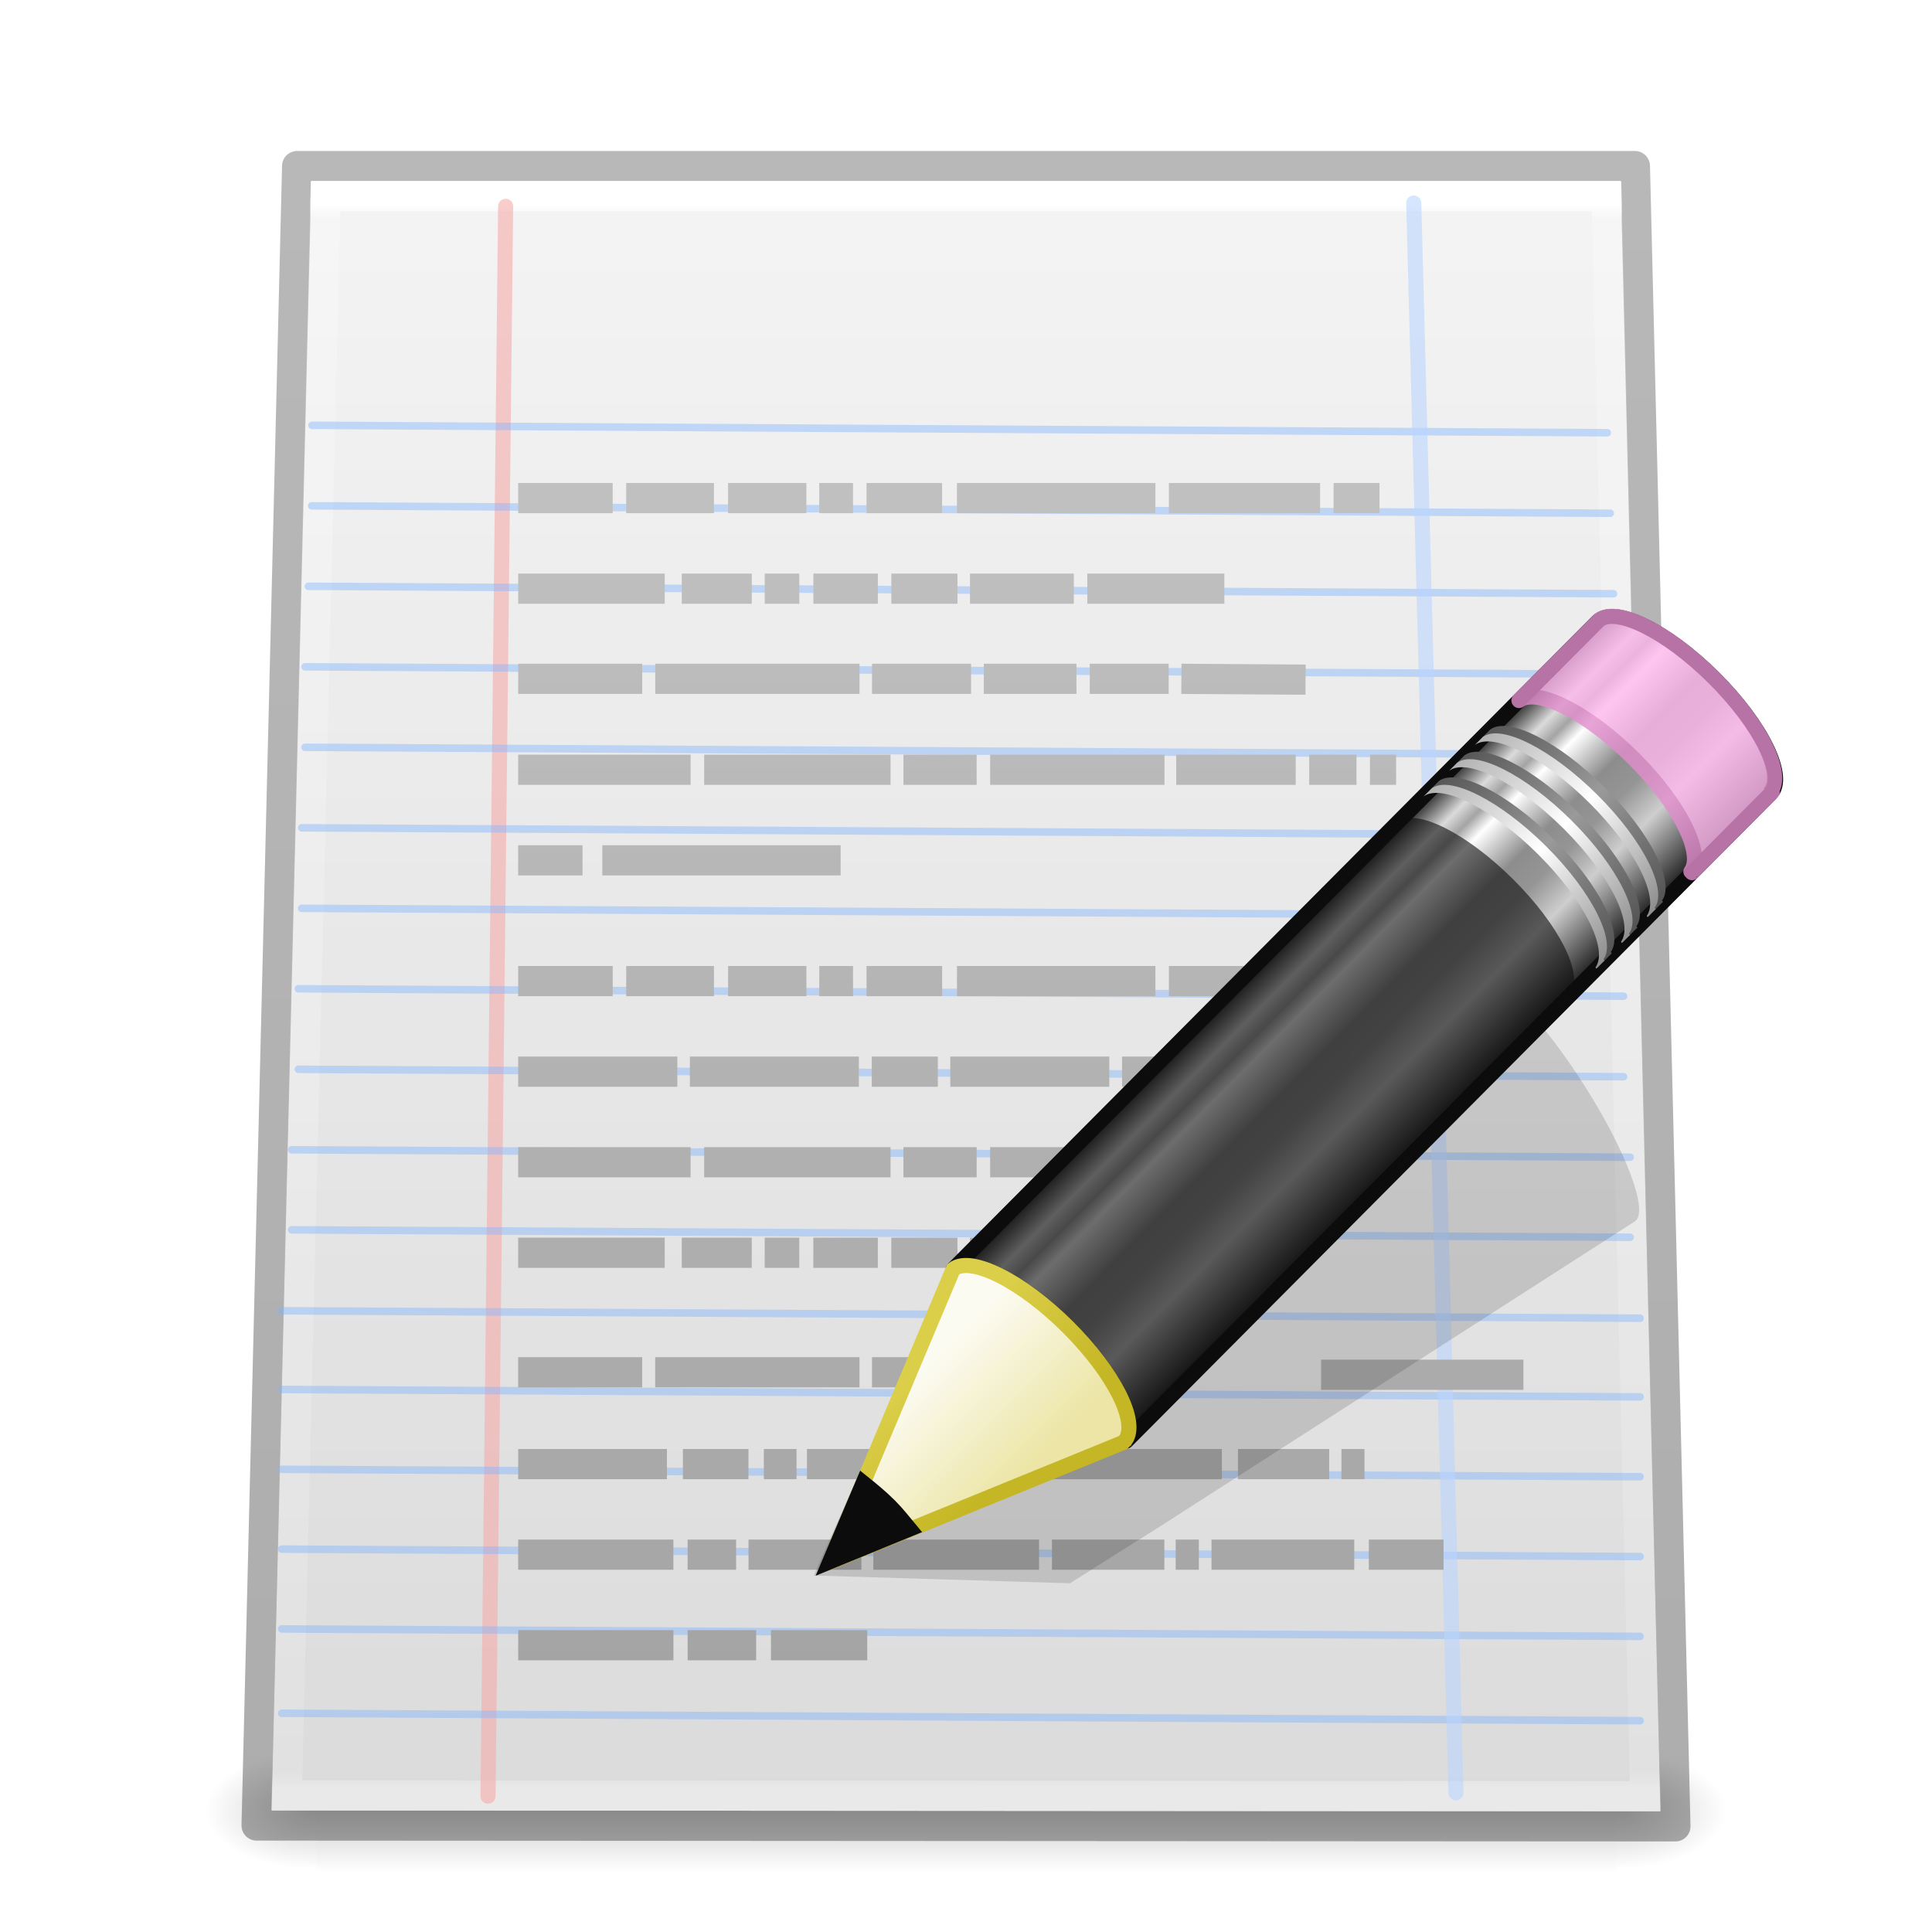
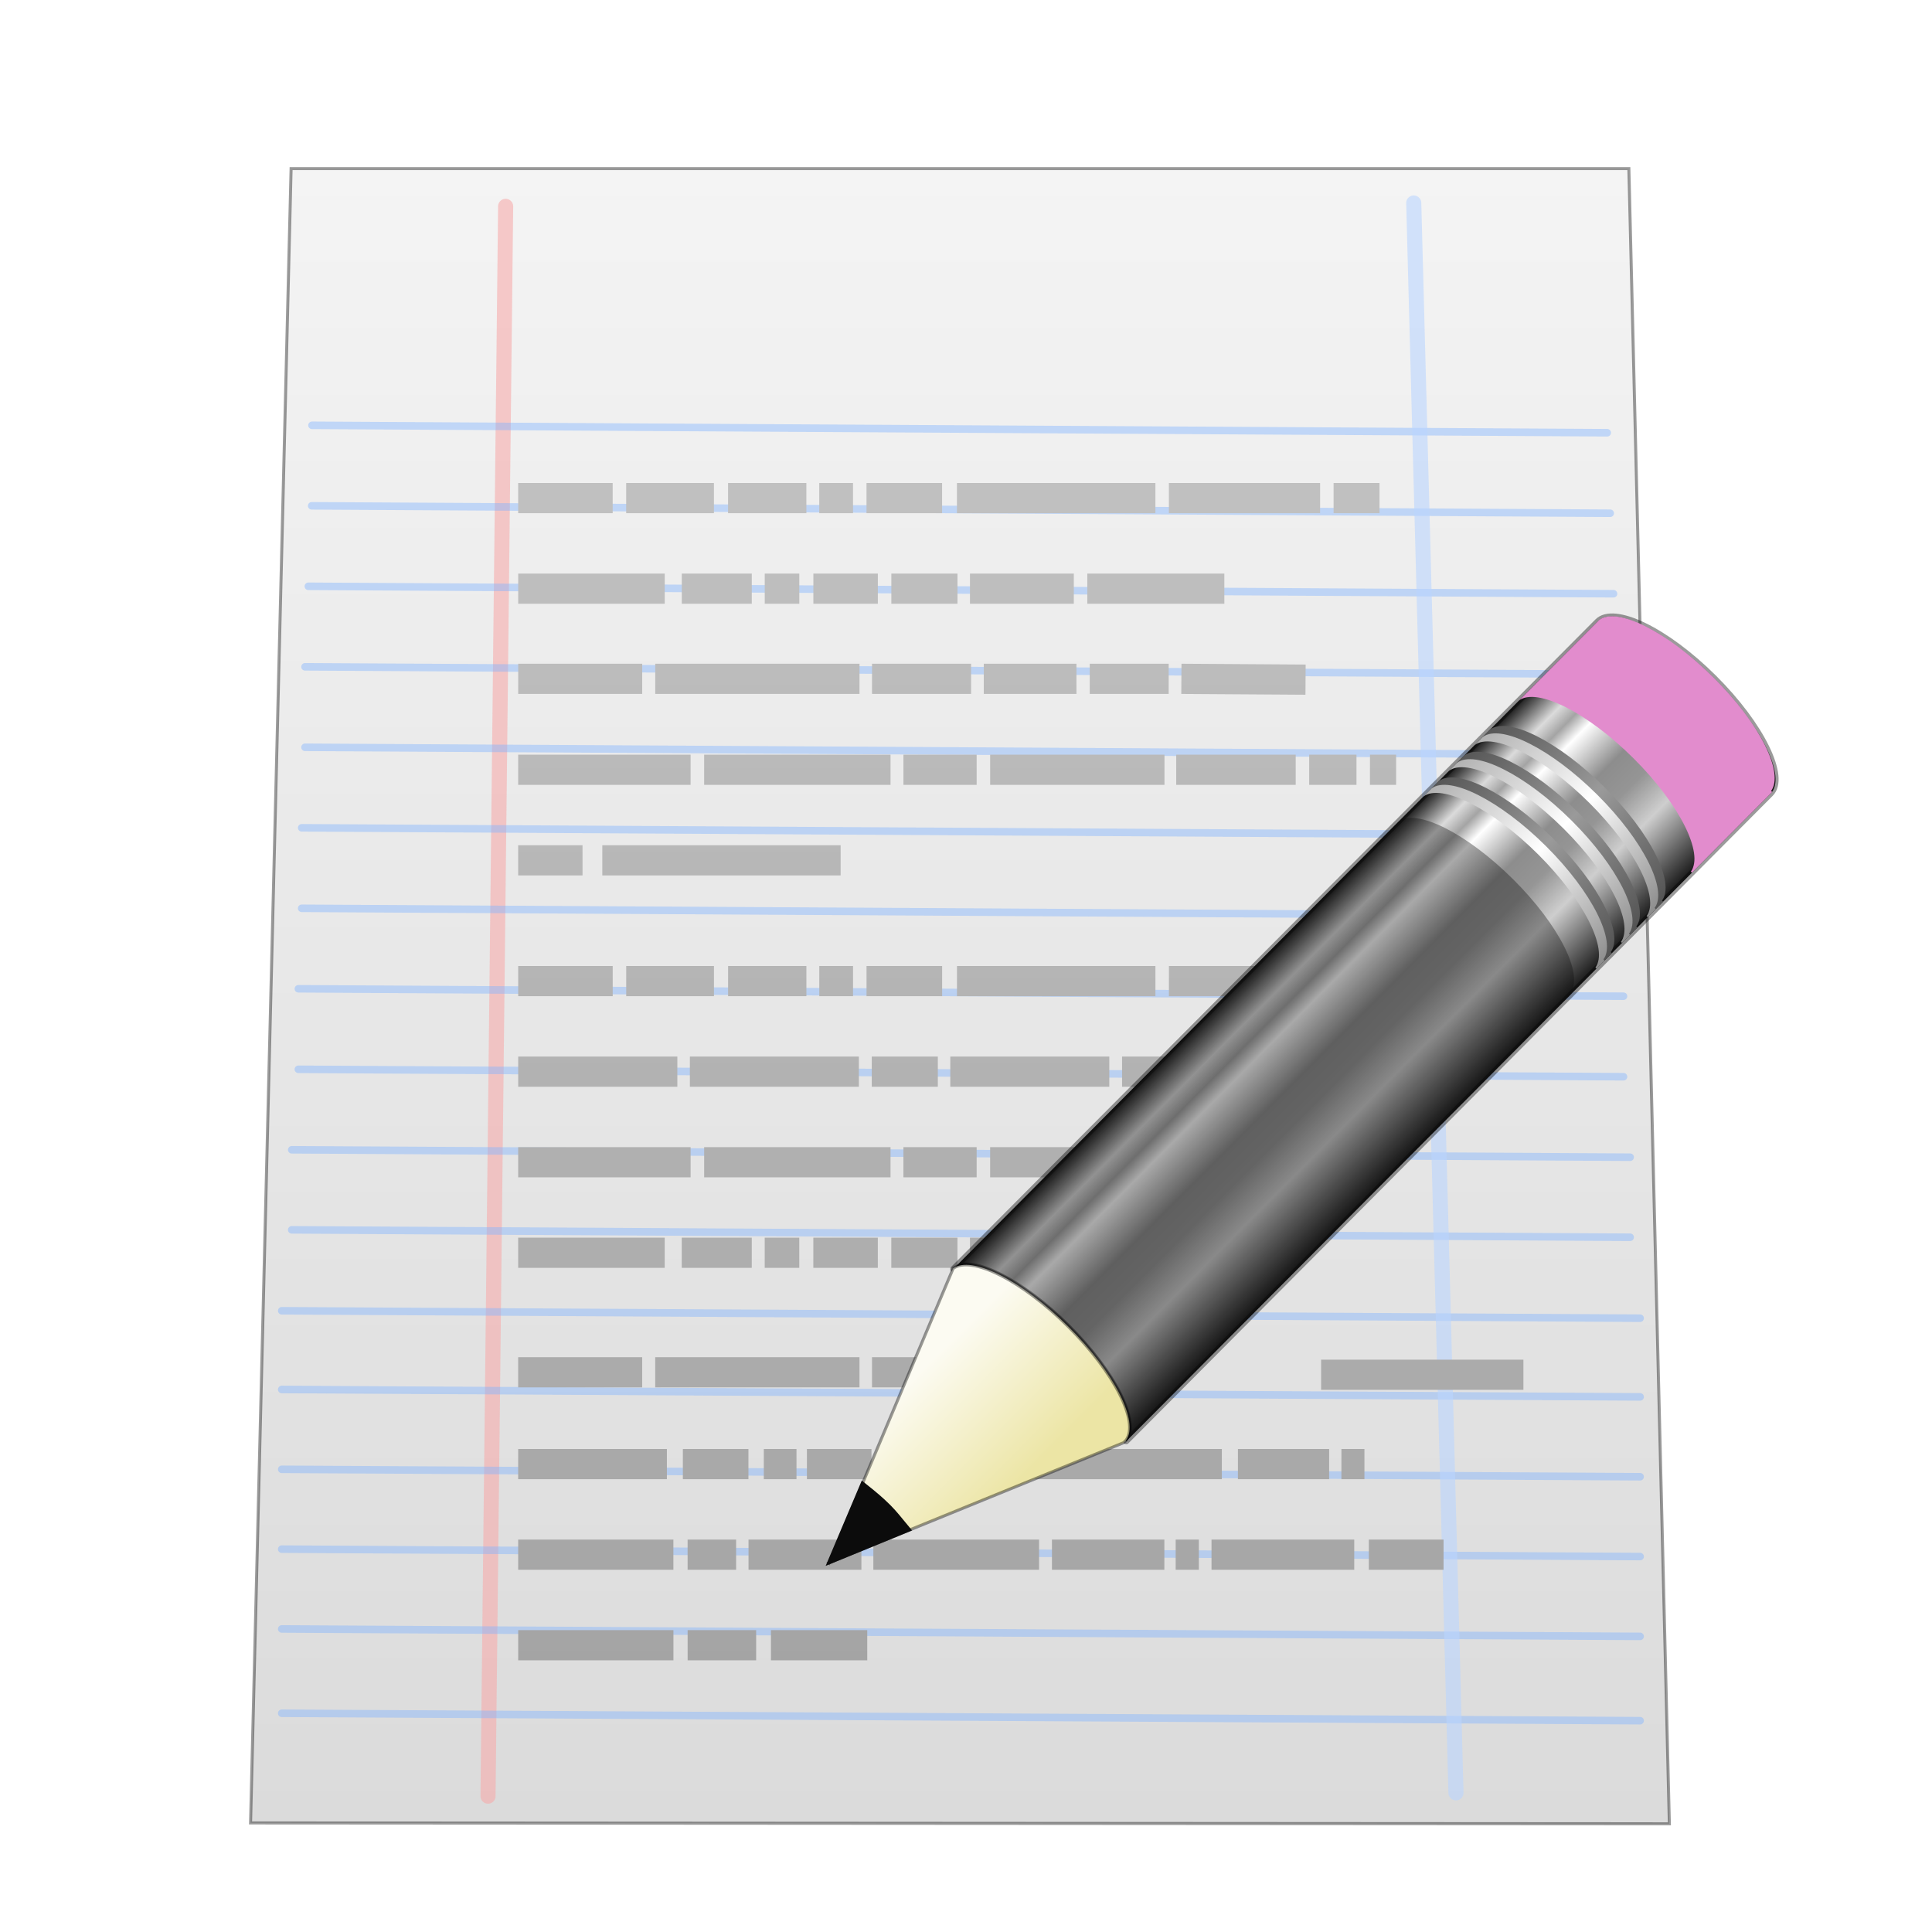
<svg xmlns="http://www.w3.org/2000/svg" xmlns:xlink="http://www.w3.org/1999/xlink" version="1.1" width="64" height="64" id="svg3598">
  <defs id="defs3600">
-     <linearGradient x1="9" y1="29.057" x2="9" y2="26.03" id="linearGradient3151" xlink:href="#linearGradient3290-678" gradientUnits="userSpaceOnUse" gradientTransform="matrix(0.8506444,-0.8548144,1.146122,1.14042,-6.54799,22.97572)" />
+     <linearGradient x1="9" y1="29.057" x2="9" y2="26.03" id="linearGradient3151" xlink:href="#linearGradient3290-678" gradientUnits="userSpaceOnUse" gradientTransform="matrix(0.8545426,-0.8587839,1.151374,1.145715,-6.726569,22.86483)" />
    <linearGradient id="linearGradient3290-678">
      <stop id="stop2607" style="stop-color:#ece5a5;stop-opacity:1" offset="0" />
      <stop id="stop2609" style="stop-color:#fcfbf2;stop-opacity:1" offset="1" />
    </linearGradient>
    <linearGradient x1="5.518" y1="37.372" x2="9.522" y2="41.392" id="linearGradient3153" xlink:href="#linearGradient3191-577" gradientUnits="userSpaceOnUse" gradientTransform="matrix(0.7471228,0.03224699,0.03220731,0.7462013,24.39462,18.14057)" />
    <linearGradient id="linearGradient3191-577">
      <stop id="stop2613" style="stop-color:#dbce48;stop-opacity:1" offset="0" />
      <stop id="stop2615" style="stop-color:#c5b625;stop-opacity:1" offset="1" />
    </linearGradient>
    <linearGradient x1="30.038" y1="24.99" x2="30.038" y2="30" id="linearGradient3156" xlink:href="#linearGradient3223-699" gradientUnits="userSpaceOnUse" gradientTransform="matrix(0.8506444,-0.8548144,1.146122,1.14042,-4.771318,21.19034)" />
    <linearGradient id="linearGradient3223-699">
      <stop id="stop2599" style="stop-color:#b1b1b1;stop-opacity:1" offset="0" />
      <stop id="stop2601" style="stop-color:#ffffff;stop-opacity:1" offset="0.5" />
      <stop id="stop2603" style="stop-color:#8f8f8f;stop-opacity:1" offset="1" />
    </linearGradient>
    <linearGradient x1="30.038" y1="24.99" x2="30.038" y2="30" id="linearGradient3159" xlink:href="#linearGradient3240-907" gradientUnits="userSpaceOnUse" gradientTransform="matrix(0.8506444,-0.8548144,1.146122,1.14042,-4.527705,20.94553)" />
    <linearGradient id="linearGradient3240-907">
      <stop id="stop2591" style="stop-color:#565656;stop-opacity:1" offset="0" />
      <stop id="stop2593" style="stop-color:#9a9a9a;stop-opacity:1" offset="0.5" />
      <stop id="stop2595" style="stop-color:#545454;stop-opacity:1" offset="1" />
    </linearGradient>
    <linearGradient x1="30.038" y1="24.99" x2="30.038" y2="30" id="linearGradient3162" xlink:href="#linearGradient3223-768" gradientUnits="userSpaceOnUse" gradientTransform="matrix(0.8506444,-0.8548144,1.146122,1.14042,-5.621964,22.04516)" />
    <linearGradient id="linearGradient3223-768">
      <stop id="stop2583" style="stop-color:#b1b1b1;stop-opacity:1" offset="0" />
      <stop id="stop2585" style="stop-color:#ffffff;stop-opacity:1" offset="0.5" />
      <stop id="stop2587" style="stop-color:#8f8f8f;stop-opacity:1" offset="1" />
    </linearGradient>
    <linearGradient x1="30.038" y1="24.99" x2="30.038" y2="30" id="linearGradient3165" xlink:href="#linearGradient3240-686" gradientUnits="userSpaceOnUse" gradientTransform="matrix(0.8506444,-0.8548144,1.146122,1.14042,-5.37835,21.80035)" />
    <linearGradient id="linearGradient3240-686">
      <stop id="stop2575" style="stop-color:#565656;stop-opacity:1" offset="0" />
      <stop id="stop2577" style="stop-color:#9a9a9a;stop-opacity:1" offset="0.5" />
      <stop id="stop2579" style="stop-color:#545454;stop-opacity:1" offset="1" />
    </linearGradient>
    <linearGradient x1="30.038" y1="24.99" x2="30.038" y2="30" id="linearGradient3168" xlink:href="#linearGradient3223-789" gradientUnits="userSpaceOnUse" gradientTransform="matrix(0.8506444,-0.8548144,1.146122,1.14042,-6.468515,22.89586)" />
    <linearGradient id="linearGradient3223-789">
      <stop id="stop2567" style="stop-color:#b1b1b1;stop-opacity:1" offset="0" />
      <stop id="stop2569" style="stop-color:#ffffff;stop-opacity:1" offset="0.5" />
      <stop id="stop2571" style="stop-color:#8f8f8f;stop-opacity:1" offset="1" />
    </linearGradient>
    <linearGradient x1="30.038" y1="24.99" x2="30.038" y2="30" id="linearGradient3171" xlink:href="#linearGradient3240-279" gradientUnits="userSpaceOnUse" gradientTransform="matrix(0.8506444,-0.8548144,1.146122,1.14042,-6.224902,22.65105)" />
    <linearGradient id="linearGradient3240-279">
      <stop id="stop2559" style="stop-color:#565656;stop-opacity:1" offset="0" />
      <stop id="stop2561" style="stop-color:#9a9a9a;stop-opacity:1" offset="0.5" />
      <stop id="stop2563" style="stop-color:#545454;stop-opacity:1" offset="1" />
    </linearGradient>
    <linearGradient x1="23.576" y1="25.357" x2="23.576" y2="31.211" id="linearGradient3176" xlink:href="#linearGradient3155-40" gradientUnits="userSpaceOnUse" gradientTransform="matrix(0.8753907,-0.8796818,0.9793254,0.9744528,-3.016955,27.15232)" spreadMethod="pad" />
    <linearGradient id="linearGradient3155-40">
      <stop id="stop2541" style="stop-color:#181818;stop-opacity:1" offset="0" />
      <stop id="stop2543" style="stop-color:#dbdbdb;stop-opacity:1" offset="0.135" />
      <stop id="stop2545" style="stop-color:#a4a4a4;stop-opacity:1" offset="0.202" />
      <stop id="stop2547" style="stop-color:#ffffff;stop-opacity:1" offset="0.27" />
      <stop id="stop2549" style="stop-color:#8d8d8d;stop-opacity:1" offset="0.447" />
      <stop id="stop2551" style="stop-color:#959595;stop-opacity:1" offset="0.571" />
      <stop id="stop2553" style="stop-color:#cecece;stop-opacity:1" offset="0.72" />
      <stop id="stop2555" style="stop-color:#181818;stop-opacity:1" offset="1" />
    </linearGradient>
    <linearGradient x1="22.004" y1="44.854" x2="22.004" y2="3.072" id="linearGradient3302" xlink:href="#linearGradient3104" gradientUnits="userSpaceOnUse" gradientTransform="matrix(1.333279,0,0,1.333279,-0.1663167,1.169064)" />
    <linearGradient id="linearGradient3104">
      <stop id="stop3106" style="stop-color:#a0a0a0;stop-opacity:1" offset="0" />
      <stop id="stop3108" style="stop-color:#c8c8c8;stop-opacity:1" offset="1" />
    </linearGradient>
    <linearGradient x1="68.437" y1="4.411" x2="68.437" y2="40.928" id="linearGradient3245-0" xlink:href="#linearGradient3454" gradientUnits="userSpaceOnUse" gradientTransform="matrix(1.216216,0,0,1.437836,-59.08749,0.390193)" />
    <linearGradient id="linearGradient3454">
      <stop id="stop3456" style="stop-color:#ffffff;stop-opacity:1" offset="0" />
      <stop id="stop3458" style="stop-color:#ffffff;stop-opacity:0.235" offset="0.01" />
      <stop id="stop3460" style="stop-color:#ffffff;stop-opacity:0.157" offset="0.99" />
      <stop id="stop3462" style="stop-color:#ffffff;stop-opacity:0.392" offset="1" />
    </linearGradient>
    <linearGradient x1="-51.786" y1="53.514" x2="-51.786" y2="3.634" id="linearGradient3250-3" xlink:href="#linearGradient3104-8-8" gradientUnits="userSpaceOnUse" gradientTransform="matrix(1.084353,0,0,1.118394,79.55087,1.153336)" />
    <linearGradient id="linearGradient3104-8-8">
      <stop id="stop3106-5-4" style="stop-color:#a0a0a0;stop-opacity:1" offset="0" />
      <stop id="stop3108-4-3" style="stop-color:#bebebe;stop-opacity:1" offset="1" />
    </linearGradient>
    <linearGradient x1="302.857" y1="366.648" x2="302.857" y2="609.505" id="linearGradient3359" xlink:href="#linearGradient5048" gradientUnits="userSpaceOnUse" gradientTransform="matrix(0.08918772,0,0,0.01646992,-1.902681,51.9615)" />
    <linearGradient id="linearGradient5048">
      <stop id="stop5050" style="stop-color:#000000;stop-opacity:0" offset="0" />
      <stop id="stop5056" style="stop-color:#000000;stop-opacity:1" offset="0.5" />
      <stop id="stop5052" style="stop-color:#000000;stop-opacity:0" offset="1" />
    </linearGradient>
    <radialGradient cx="605.714" cy="486.648" r="117.143" fx="605.714" fy="486.648" id="radialGradient3361" xlink:href="#linearGradient5060" gradientUnits="userSpaceOnUse" gradientTransform="matrix(-0.03052185,0,0,0.01646992,27.19416,51.96153)" />
    <linearGradient id="linearGradient5060">
      <stop id="stop5062" style="stop-color:#000000;stop-opacity:1" offset="0" />
      <stop id="stop5064" style="stop-color:#000000;stop-opacity:0" offset="1" />
    </linearGradient>
    <radialGradient cx="605.714" cy="486.648" r="117.143" fx="605.714" fy="486.648" id="radialGradient3596" xlink:href="#linearGradient5060" gradientUnits="userSpaceOnUse" gradientTransform="matrix(0.03052185,0,0,0.01646992,33.47046,51.96153)" />
    <linearGradient id="linearGradient3600-9-2-6">
      <stop id="stop3602-3-2-9" style="stop-color:#f4f4f4;stop-opacity:1" offset="0" />
      <stop id="stop3604-7-9-5" style="stop-color:#dbdbdb;stop-opacity:1" offset="1" />
    </linearGradient>
-     <linearGradient x1="25.132" y1="2.346" x2="25.132" y2="48.545" id="linearGradient3115" xlink:href="#linearGradient3600-9-2-6" gradientUnits="userSpaceOnUse" gradientTransform="matrix(1.314285,0,0,1.17337,0.4571516,3.037957)" />
+     <linearGradient x1="25.132" y1="2.346" x2="25.132" y2="48.545" id="linearGradient3115" xlink:href="#linearGradient3600-9-2-6" gradientUnits="userSpaceOnUse" gradientTransform="matrix(1.342857,0,0,1.191436,-0.4285625,2.576652)" />
    <linearGradient id="linearGradient3104-8-8-97">
      <stop id="stop3106-5-4-3" style="stop-color:#000000;stop-opacity:0.322" offset="0" />
      <stop id="stop3108-4-3-7" style="stop-color:#000000;stop-opacity:0.278" offset="1" />
    </linearGradient>
-     <linearGradient x1="-51.786" y1="53.514" x2="-51.786" y2="3.634" id="linearGradient3929" xlink:href="#linearGradient3104-8-8-97" gradientUnits="userSpaceOnUse" gradientTransform="matrix(1.084353,0,0,1.118394,79.55083,1.153336)" />
+     <linearGradient x1="-51.786" y1="53.514" x2="-51.786" y2="3.634" id="linearGradient3929" xlink:href="#linearGradient3104-8-8-97" gradientUnits="userSpaceOnUse" gradientTransform="matrix(1.107422,0,0,1.138728,80.56247,0.5743122)" />
    <radialGradient cx="605.714" cy="486.648" r="117.143" fx="605.714" fy="486.648" id="radialGradient3949" xlink:href="#linearGradient5060" gradientUnits="userSpaceOnUse" gradientTransform="matrix(0.03052185,0,0,0.01646992,35.13815,51.96153)" />
    <radialGradient cx="605.714" cy="486.648" r="117.143" fx="605.714" fy="486.648" id="radialGradient3952" xlink:href="#linearGradient5060" gradientUnits="userSpaceOnUse" gradientTransform="matrix(-0.03052185,0,0,0.01646992,28.86185,51.96153)" />
    <linearGradient x1="302.857" y1="366.648" x2="302.857" y2="609.505" id="linearGradient3955" xlink:href="#linearGradient5048" gradientUnits="userSpaceOnUse" gradientTransform="matrix(0.08918772,0,0,0.01646992,-0.2349912,51.9615)" />
  </defs>
-   <g id="layer1">
-     <rect width="43.065" height="4" x="10.468" y="58" id="rect3706" style="opacity:0.2;fill:url(#linearGradient3955);fill-opacity:1;fill-rule:nonzero;stroke:none;stroke-width:1.046;marker:none;visibility:visible;display:inline;overflow:visible" />
-     <path d="m 10.468,58 c 0,0 0,4 0,4 -1.572,0.007 -3.8,-0.896 -3.8,-2 0,-1.104 1.754,-2 3.8,-2 z" id="path3708" style="opacity:0.2;fill:url(#radialGradient3952);fill-opacity:1;fill-rule:nonzero;stroke:none;stroke-width:1.046;marker:none;visibility:visible;display:inline;overflow:visible" />
-     <path d="m 53.532,58 c 0,0 0,4 0,4 1.572,0.007 3.8,-0.896 3.8,-2 0,-1.104 -1.754,-2 -3.8,-2 z" id="path3710" style="opacity:0.2;fill:url(#radialGradient3949);fill-opacity:1;fill-rule:nonzero;stroke:none;stroke-width:1.046;marker:none;visibility:visible;display:inline;overflow:visible" />
-     <path d="m 9.843,5.502 44.315,0 L 55.5,60.5 8.5,60.472 z" id="path2855-8" style="color:#000000;fill:none;stroke:url(#linearGradient3929);stroke-width:1;stroke-linecap:butt;stroke-linejoin:round;stroke-miterlimit:4;stroke-opacity:1;stroke-dasharray:none;stroke-dashoffset:0;marker:none;visibility:visible;display:inline;overflow:visible;enable-background:accumulate" />
-     <path d="M 10.314,6 53.687,6 55,60 9,59.972 z" id="path2855-7" style="color:#000000;fill:url(#linearGradient3115);fill-opacity:1;fill-rule:nonzero;stroke:none;stroke-width:1;marker:none;visibility:visible;display:inline;overflow:visible;enable-background:accumulate" />
-     <path d="m 10.786,6.5 42.43,0 1.285,53 -45,-0.027 z" id="path2855-3" style="color:#000000;fill:none;stroke:url(#linearGradient3245-0);stroke-width:1;stroke-linecap:round;stroke-linejoin:miter;stroke-miterlimit:4;stroke-opacity:1;stroke-dasharray:none;stroke-dashoffset:0;marker:none;visibility:visible;display:inline;overflow:visible;enable-background:accumulate" />
-     <path d="M 16.75,6.835 16.166,59.5" id="path5685" style="opacity:0.591;fill:#80b3ff;fill-rule:evenodd;stroke:#f6abab;stroke-width:0.5;stroke-linecap:round;stroke-linejoin:round;stroke-miterlimit:4;stroke-opacity:1;stroke-dasharray:none;display:inline" />
-     <path d="M 53.241,14.335 10.336,14.089" id="path6656" style="opacity:0.437;fill:#80b3ff;fill-rule:evenodd;stroke:#80b3ff;stroke-width:0.25;stroke-linecap:round;stroke-linejoin:round;stroke-miterlimit:4;stroke-opacity:1;stroke-dasharray:none;display:inline" />
-     <path d="M 53.34,17.002 10.325,16.756" id="path6658" style="opacity:0.437;fill:#80b3ff;fill-rule:evenodd;stroke:#80b3ff;stroke-width:0.25;stroke-linecap:round;stroke-linejoin:round;stroke-miterlimit:4;stroke-opacity:1;stroke-dasharray:none;display:inline" />
-     <path d="M 53.45,19.668 10.215,19.422" id="path6660" style="opacity:0.437;fill:#80b3ff;fill-rule:evenodd;stroke:#80b3ff;stroke-width:0.25;stroke-linecap:round;stroke-linejoin:round;stroke-miterlimit:4;stroke-opacity:1;stroke-dasharray:none;display:inline" />
-     <path d="M 53.56,22.335 10.104,22.089" id="path6662" style="opacity:0.437;fill:#80b3ff;fill-rule:evenodd;stroke:#80b3ff;stroke-width:0.25;stroke-linecap:round;stroke-linejoin:round;stroke-miterlimit:4;stroke-opacity:1;stroke-dasharray:none;display:inline" />
-     <path d="M 53.56,25.001 10.104,24.755" id="path6664" style="opacity:0.437;fill:#80b3ff;fill-rule:evenodd;stroke:#80b3ff;stroke-width:0.25;stroke-linecap:round;stroke-linejoin:round;stroke-miterlimit:4;stroke-opacity:1;stroke-dasharray:none;display:inline" />
-     <path d="M 53.671,27.668 9.994,27.422" id="path6666" style="opacity:0.437;fill:#80b3ff;fill-rule:evenodd;stroke:#80b3ff;stroke-width:0.25;stroke-linecap:round;stroke-linejoin:round;stroke-miterlimit:4;stroke-opacity:1;stroke-dasharray:none;display:inline" />
-     <path d="M 53.671,30.335 9.994,30.089" id="path7637" style="opacity:0.437;fill:#80b3ff;fill-opacity:1;fill-rule:evenodd;stroke:#80b3ff;stroke-width:0.25;stroke-linecap:round;stroke-linejoin:round;stroke-miterlimit:4;stroke-opacity:1;stroke-dasharray:none;stroke-dashoffset:0;marker:none;visibility:visible;display:inline;overflow:visible;enable-background:accumulate" />
-     <path d="M 53.781,33.001 9.884,32.755" id="path7639" style="opacity:0.437;fill:#80b3ff;fill-opacity:1;fill-rule:evenodd;stroke:#80b3ff;stroke-width:0.25;stroke-linecap:round;stroke-linejoin:round;stroke-miterlimit:4;stroke-opacity:1;stroke-dasharray:none;stroke-dashoffset:0;marker:none;visibility:visible;display:inline;overflow:visible;enable-background:accumulate" />
-     <path d="M 53.781,35.668 9.884,35.422" id="path7641" style="opacity:0.437;fill:#80b3ff;fill-opacity:1;fill-rule:evenodd;stroke:#80b3ff;stroke-width:0.25;stroke-linecap:round;stroke-linejoin:round;stroke-miterlimit:4;stroke-opacity:1;stroke-dasharray:none;stroke-dashoffset:0;marker:none;visibility:visible;display:inline;overflow:visible;enable-background:accumulate" />
-     <path d="M 54.001,38.334 9.664,38.088" id="path7645" style="opacity:0.437;fill:#80b3ff;fill-opacity:1;fill-rule:evenodd;stroke:#80b3ff;stroke-width:0.25;stroke-linecap:round;stroke-linejoin:round;stroke-miterlimit:4;stroke-opacity:1;stroke-dasharray:none;stroke-dashoffset:0;marker:none;visibility:visible;display:inline;overflow:visible;enable-background:accumulate" />
-     <path d="M 54.001,40.986 9.664,40.74" id="path7647" style="opacity:0.437;fill:#80b3ff;fill-opacity:1;fill-rule:evenodd;stroke:#80b3ff;stroke-width:0.25;stroke-linecap:round;stroke-linejoin:round;stroke-miterlimit:4;stroke-opacity:1;stroke-dasharray:none;stroke-dashoffset:0;marker:none;visibility:visible;display:inline;overflow:visible;enable-background:accumulate" />
-     <path d="M 54.331,43.667 9.333,43.421" id="path7649" style="opacity:0.437;fill:#80b3ff;fill-opacity:1;fill-rule:evenodd;stroke:#80b3ff;stroke-width:0.25;stroke-linecap:round;stroke-linejoin:round;stroke-miterlimit:4;stroke-opacity:1;stroke-dasharray:none;stroke-dashoffset:0;marker:none;visibility:visible;display:inline;overflow:visible;enable-background:accumulate" />
-     <path d="M 54.331,46.274 9.333,46.028" id="path7651" style="opacity:0.437;fill:#80b3ff;fill-opacity:1;fill-rule:evenodd;stroke:#80b3ff;stroke-width:0.25;stroke-linecap:round;stroke-linejoin:round;stroke-miterlimit:4;stroke-opacity:1;stroke-dasharray:none;stroke-dashoffset:0;marker:none;visibility:visible;display:inline;overflow:visible;enable-background:accumulate" />
-     <path d="M 54.331,48.919 9.333,48.673" id="path7653" style="opacity:0.437;fill:#80b3ff;fill-opacity:1;fill-rule:evenodd;stroke:#80b3ff;stroke-width:0.25;stroke-linecap:round;stroke-linejoin:round;stroke-miterlimit:4;stroke-opacity:1;stroke-dasharray:none;stroke-dashoffset:0;marker:none;visibility:visible;display:inline;overflow:visible;enable-background:accumulate" />
-     <path d="M 54.331,51.563 9.333,51.317" id="path7655" style="opacity:0.437;fill:#80b3ff;fill-opacity:1;fill-rule:evenodd;stroke:#80b3ff;stroke-width:0.25;stroke-linecap:round;stroke-linejoin:round;stroke-miterlimit:4;stroke-opacity:1;stroke-dasharray:none;stroke-dashoffset:0;marker:none;visibility:visible;display:inline;overflow:visible;enable-background:accumulate" />
-     <path d="M 54.331,54.207 9.333,53.961" id="path7657" style="opacity:0.437;fill:#80b3ff;fill-opacity:1;fill-rule:evenodd;stroke:#80b3ff;stroke-width:0.25;stroke-linecap:round;stroke-linejoin:round;stroke-miterlimit:4;stroke-opacity:1;stroke-dasharray:none;stroke-dashoffset:0;marker:none;visibility:visible;display:inline;overflow:visible;enable-background:accumulate" />
-     <path d="M 54.331,57 9.333,56.754" id="path7659" style="opacity:0.437;fill:#80b3ff;fill-opacity:1;fill-rule:evenodd;stroke:#80b3ff;stroke-width:0.25;stroke-linecap:round;stroke-linejoin:round;stroke-miterlimit:4;stroke-opacity:1;stroke-dasharray:none;stroke-dashoffset:0;marker:none;visibility:visible;display:inline;overflow:visible;enable-background:accumulate" />
-     <path d="M 46.832,6.725 48.231,59.39" id="path7671" style="opacity:0.591;fill:none;stroke:#b9d5ff;stroke-width:0.5;stroke-linecap:round;stroke-linejoin:round;stroke-miterlimit:4;stroke-opacity:1;stroke-dasharray:none;display:inline" />
-     <path d="m 17.165,16.5 3.131,0 m 0.447,0 2.907,0 m 0.468,0 2.594,0 m 0.427,0 1.118,0 m 0.447,0 2.504,0 m 0.492,0 6.574,0 m 0.447,0 5.009,0 m 0.447,0 1.521,0 m -28.532,3 4.854,0 m 0.565,0 2.319,0 m 0.429,0 1.145,0 m 0.466,0 2.136,0 m 0.447,0 2.191,0 m 0.414,0 3.44,0 m 0.447,0 4.539,0 m -23.392,2.987 4.108,0 m 0.432,0 6.766,0 m 0.415,0 3.281,0 m 0.421,0 3.07,0 m 0.44,0 2.615,0 m 0.421,0 4.113,0.027 M 17.165,25.5 l 5.712,0 m 0.449,0 6.174,0 m 0.427,0 2.426,0 m 0.447,0 5.775,0 m 0.389,0 3.958,0 m 0.447,0 1.566,0 m 0.447,0 0.866,0 m -29.083,3 2.132,0 m 0.655,0 7.895,0 m -10.682,13 4.854,0 m 0.565,0 2.319,0 m 0.429,0 1.145,0 m 0.466,0 2.136,0 m 0.447,0 2.191,0 m 0.414,0 3.44,0 m -18.406,3.959 4.108,0 m 0.432,0 6.766,0 m 0.415,0 3.281,0 m 11.596,0.082 6.702,0 M 17.165,38.5 l 5.712,0 m 0.449,0 6.174,0 m 0.427,0 2.426,0 m 0.447,0 5.775,0 m -21.409,-6 3.131,0 m 0.447,0 2.907,0 m 0.468,0 2.594,0 m 0.427,0 1.118,0 m 0.447,0 2.504,0 m 0.492,0 6.574,0 m 0.447,0 5.009,0 m -26.565,3 5.272,0 m 0.415,0 5.598,0 m 0.427,0 2.189,0 m 0.413,0 5.267,0 m 0.423,0 5.752,0 m -25.756,13 4.927,0 m 0.529,0 2.172,0 m 0.509,0 1.083,0 m 0.345,0 2.139,0 m 0.284,0 11.322,0 m 0.533,0 3.022,0 m 0.406,0 0.763,0 M 22.778,51.5 l 1.607,0 m -7.22,0 5.142,0 m 2.489,0 3.739,0 m 0.396,0 5.489,0 m 0.427,0 3.724,0 m 0.375,0 0.767,0 m 0.42,0 4.728,0 m 0.483,0 2.476,0 m -25.041,3 2.269,0 m -7.882,0 5.142,0 m 3.231,0 3.19,0" id="path3715" style="fill:none;stroke:url(#linearGradient3302);stroke-width:1px;stroke-linecap:butt;stroke-linejoin:miter;stroke-opacity:1" />
-     <path d="m 49.624,32.594 c -0.231,-0.136 -0.41,-0.101 -0.528,-0.025 l -15.728,10.015 -2.895,1.848 -0.089,0.037 -3.427,7.722 8.493,0.256 0.07,-0.047 2.913,-1.839 15.724,-10.101 c 0.472,-0.303 -0.275,-2.308 -1.676,-4.507 -1.051,-1.649 -2.166,-2.952 -2.859,-3.36 l 0,0 z" id="path2422" style="opacity:0.15;fill:#0c0c0c;fill-opacity:1;fill-rule:evenodd;stroke:none" />
-     <path d="m 31.578,42.039 c 0.595,-0.446 2.263,0.391 3.796,1.916 1.529,1.522 2.335,3.15 1.899,3.75 -0.002,0.002 0.038,0.033 0.036,0.036 L 58.654,26.29 c 0.542,-0.545 -0.3,-2.266 -1.882,-3.839 -1.582,-1.574 -3.307,-2.407 -3.849,-1.863 L 31.578,42.039 z" id="rect2383" style="fill:url(#linearGradient3176);fill-opacity:1;stroke:#0c0c0c;stroke-width:0.5;stroke-linecap:butt;stroke-linejoin:round;stroke-miterlimit:4;stroke-opacity:1;stroke-dasharray:none;stroke-dashoffset:0" />
-     <path d="m 50.318,23.206 c 0.595,-0.446 2.263,0.391 3.796,1.916 1.529,1.522 2.335,3.15 1.899,3.75 -0.002,0.002 0.038,0.033 0.036,0.036 l 2.605,-2.618 0.053,-0.053 c 0.002,-0.002 -0.037,-0.033 -0.036,-0.036 0.436,-0.6 -0.37,-2.229 -1.899,-3.75 -1.533,-1.525 -3.201,-2.362 -3.796,-1.916 l -0.053,0.053 -2.605,2.618 4e-6,0 z" id="rect3175" style="opacity:0.8;fill:#ffb6ed;fill-opacity:1;stroke:#e28ccd;stroke-width:0.5;stroke-linecap:butt;stroke-linejoin:round;stroke-miterlimit:4;stroke-opacity:1;stroke-dasharray:none;stroke-dashoffset:0" />
-     <path d="m 31.578,42.039 c 0.595,-0.446 2.263,0.391 3.796,1.916 1.529,1.522 2.335,3.15 1.899,3.75 -0.002,0.002 0.038,0.033 0.036,0.036 l 14.7,-14.772 0.053,-0.053 c 0.002,-0.002 -0.037,-0.033 -0.036,-0.036 0.436,-0.6 -0.37,-2.229 -1.899,-3.75 -1.533,-1.525 -3.201,-2.362 -3.796,-1.916 l -0.053,0.053 -14.7,14.772 -7e-6,0 z" id="path3208" style="opacity:0.6;fill:#0c0c0c;fill-opacity:1;stroke:none" />
-     <path d="m 47.398,26.14 c 0.595,-0.446 2.263,0.391 3.796,1.916 1.529,1.522 2.335,3.15 1.899,3.75 -0.002,0.002 0.038,0.033 0.036,0.036 L 53.395,31.575 c 0.002,-0.002 -0.037,-0.033 -0.036,-0.036 0.436,-0.6 -0.37,-2.229 -1.899,-3.75 -1.533,-1.525 -3.201,-2.362 -3.796,-1.916 l -0.266,0.267 0,2e-6 z" id="path3233" style="fill:url(#linearGradient3171);fill-opacity:1;stroke:none" />
-     <path d="m 47.155,26.385 c 0.595,-0.446 2.263,0.391 3.796,1.916 1.529,1.522 2.335,3.15 1.899,3.75 -0.002,0.002 0.038,0.033 0.036,0.036 l 0.266,-0.267 c 0.002,-0.002 -0.037,-0.033 -0.036,-0.036 0.436,-0.6 -0.37,-2.229 -1.899,-3.75 C 49.683,26.509 48.015,25.672 47.421,26.118 l -0.266,0.267 0,1e-6 z" id="path3216" style="fill:url(#linearGradient3168);fill-opacity:1;stroke:none" />
-     <path d="m 48.245,25.29 c 0.595,-0.446 2.263,0.391 3.796,1.916 1.529,1.522 2.335,3.15 1.899,3.75 -0.002,0.002 0.038,0.033 0.036,0.036 l 0.266,-0.267 c 0.002,-0.002 -0.037,-0.033 -0.036,-0.036 C 54.642,30.089 53.836,28.46 52.307,26.939 50.774,25.413 49.105,24.576 48.511,25.023 l -0.266,0.267 0,0 z" id="path3248" style="fill:url(#linearGradient3165);fill-opacity:1;stroke:none" />
-     <path d="m 48.001,25.535 c 0.595,-0.446 2.263,0.391 3.796,1.916 1.529,1.522 2.335,3.15 1.899,3.75 -0.002,0.002 0.038,0.033 0.036,0.036 l 0.266,-0.267 c 0.002,-0.002 -0.037,-0.033 -0.036,-0.036 0.436,-0.6 -0.37,-2.229 -1.899,-3.75 -1.533,-1.525 -3.201,-2.362 -3.796,-1.916 l -0.266,0.267 z" id="path3250" style="fill:url(#linearGradient3162);fill-opacity:1;stroke:none" />
-     <path d="m 49.096,24.435 c 0.595,-0.446 2.263,0.391 3.796,1.916 1.529,1.522 2.335,3.15 1.899,3.75 -0.002,0.002 0.037,0.033 0.036,0.036 l 0.266,-0.267 c 0.002,-0.002 -0.037,-0.033 -0.036,-0.036 0.436,-0.6 -0.37,-2.229 -1.899,-3.75 -1.533,-1.525 -3.201,-2.362 -3.796,-1.916 l -0.266,0.267 10e-7,0 z" id="path3256" style="fill:url(#linearGradient3159);fill-opacity:1;stroke:none" />
-     <path d="m 48.852,24.68 c 0.595,-0.446 2.263,0.391 3.796,1.916 1.529,1.522 2.335,3.15 1.899,3.75 -0.002,0.002 0.038,0.033 0.036,0.036 l 0.266,-0.267 c 0.002,-0.002 -0.037,-0.033 -0.036,-0.036 0.436,-0.6 -0.37,-2.229 -1.899,-3.75 -1.533,-1.525 -3.201,-2.362 -3.796,-1.916 l -0.266,0.267 0,0 z" id="path3258" style="fill:url(#linearGradient3156);fill-opacity:1;stroke:none" />
-     <path d="m 27.487,51.748 9.711,-3.961 0.083,-0.083 c 0.436,-0.6 -0.38,-2.229 -1.91,-3.751 -1.533,-1.525 -3.199,-2.358 -3.794,-1.911 l -4.091,9.706 -7e-6,0 z" id="path3270" style="fill:url(#linearGradient3151);fill-opacity:1;fill-rule:evenodd;stroke:url(#linearGradient3153);stroke-width:0.5;stroke-linecap:butt;stroke-linejoin:miter;stroke-miterlimit:4;stroke-opacity:1;stroke-dasharray:none" />
-     <path d="m 28.595,49.119 -1.109,2.618 2.649,-1.086 C 29.923,50.397 29.727,50.139 29.472,49.885 29.179,49.593 28.89,49.356 28.595,49.119 z" id="path3281" style="fill:#0c0c0c;fill-opacity:1;fill-rule:evenodd;stroke:#0c0c0c;stroke-width:0.5;stroke-linecap:butt;stroke-linejoin:miter;stroke-miterlimit:4;stroke-opacity:1;stroke-dasharray:none" />
-   </g>
+   <path style="color:#000000;display:inline;overflow:visible;visibility:visible;fill:none;stroke:url(#linearGradient3929);stroke-width:0;stroke-linecap:butt;stroke-linejoin:round;stroke-miterlimit:4;stroke-dasharray:none;stroke-dashoffset:0;stroke-opacity:1;marker:none;enable-background:accumulate" id="path2855-8" d="M 9.371,5.002 H 54.63 L 56,61 8,60.971 Z" />
+   <path style="color:#000000;display:inline;overflow:visible;visibility:visible;fill:url(#linearGradient3115);fill-opacity:1;fill-rule:nonzero;stroke:#000000;stroke-width:0.1;marker:none;enable-background:accumulate;stroke-miterlimit:4;stroke-dasharray:none;stroke-opacity:0.392" id="path2855-7" d="M 9.643,5.584 H 53.958 L 55.3,60.416 8.3,60.387 Z" />
+   <path style="display:inline;opacity:0.591;fill:#80b3ff;fill-rule:evenodd;stroke:#f6abab;stroke-width:0.5;stroke-linecap:round;stroke-linejoin:round;stroke-miterlimit:4;stroke-dasharray:none;stroke-opacity:1" id="path5685" d="M 16.75,6.835 16.166,59.5" />
+   <path style="display:inline;opacity:0.437;fill:#80b3ff;fill-rule:evenodd;stroke:#80b3ff;stroke-width:0.25;stroke-linecap:round;stroke-linejoin:round;stroke-miterlimit:4;stroke-dasharray:none;stroke-opacity:1" id="path6656" d="M 53.241,14.335 10.336,14.089" />
+   <path style="display:inline;opacity:0.437;fill:#80b3ff;fill-rule:evenodd;stroke:#80b3ff;stroke-width:0.25;stroke-linecap:round;stroke-linejoin:round;stroke-miterlimit:4;stroke-dasharray:none;stroke-opacity:1" id="path6658" d="M 53.34,17.002 10.325,16.756" />
+   <path style="display:inline;opacity:0.437;fill:#80b3ff;fill-rule:evenodd;stroke:#80b3ff;stroke-width:0.25;stroke-linecap:round;stroke-linejoin:round;stroke-miterlimit:4;stroke-dasharray:none;stroke-opacity:1" id="path6660" d="M 53.45,19.668 10.215,19.422" />
+   <path style="display:inline;opacity:0.437;fill:#80b3ff;fill-rule:evenodd;stroke:#80b3ff;stroke-width:0.25;stroke-linecap:round;stroke-linejoin:round;stroke-miterlimit:4;stroke-dasharray:none;stroke-opacity:1" id="path6662" d="M 53.56,22.335 10.104,22.089" />
+   <path style="display:inline;opacity:0.437;fill:#80b3ff;fill-rule:evenodd;stroke:#80b3ff;stroke-width:0.25;stroke-linecap:round;stroke-linejoin:round;stroke-miterlimit:4;stroke-dasharray:none;stroke-opacity:1" id="path6664" d="M 53.56,25.001 10.104,24.755" />
+   <path style="display:inline;opacity:0.437;fill:#80b3ff;fill-rule:evenodd;stroke:#80b3ff;stroke-width:0.25;stroke-linecap:round;stroke-linejoin:round;stroke-miterlimit:4;stroke-dasharray:none;stroke-opacity:1" id="path6666" d="M 53.671,27.668 9.994,27.422" />
+   <path style="display:inline;overflow:visible;visibility:visible;opacity:0.437;fill:#80b3ff;fill-opacity:1;fill-rule:evenodd;stroke:#80b3ff;stroke-width:0.25;stroke-linecap:round;stroke-linejoin:round;stroke-miterlimit:4;stroke-dasharray:none;stroke-dashoffset:0;stroke-opacity:1;marker:none;enable-background:accumulate" id="path7637" d="M 53.671,30.335 9.994,30.089" />
+   <path style="display:inline;overflow:visible;visibility:visible;opacity:0.437;fill:#80b3ff;fill-opacity:1;fill-rule:evenodd;stroke:#80b3ff;stroke-width:0.25;stroke-linecap:round;stroke-linejoin:round;stroke-miterlimit:4;stroke-dasharray:none;stroke-dashoffset:0;stroke-opacity:1;marker:none;enable-background:accumulate" id="path7639" d="M 53.781,33.001 9.884,32.755" />
+   <path style="display:inline;overflow:visible;visibility:visible;opacity:0.437;fill:#80b3ff;fill-opacity:1;fill-rule:evenodd;stroke:#80b3ff;stroke-width:0.25;stroke-linecap:round;stroke-linejoin:round;stroke-miterlimit:4;stroke-dasharray:none;stroke-dashoffset:0;stroke-opacity:1;marker:none;enable-background:accumulate" id="path7641" d="M 53.781,35.668 9.884,35.422" />
+   <path style="display:inline;overflow:visible;visibility:visible;opacity:0.437;fill:#80b3ff;fill-opacity:1;fill-rule:evenodd;stroke:#80b3ff;stroke-width:0.25;stroke-linecap:round;stroke-linejoin:round;stroke-miterlimit:4;stroke-dasharray:none;stroke-dashoffset:0;stroke-opacity:1;marker:none;enable-background:accumulate" id="path7645" d="M 54.001,38.334 9.664,38.088" />
+   <path style="display:inline;overflow:visible;visibility:visible;opacity:0.437;fill:#80b3ff;fill-opacity:1;fill-rule:evenodd;stroke:#80b3ff;stroke-width:0.25;stroke-linecap:round;stroke-linejoin:round;stroke-miterlimit:4;stroke-dasharray:none;stroke-dashoffset:0;stroke-opacity:1;marker:none;enable-background:accumulate" id="path7647" d="M 54.001,40.986 9.664,40.74" />
+   <path style="display:inline;overflow:visible;visibility:visible;opacity:0.437;fill:#80b3ff;fill-opacity:1;fill-rule:evenodd;stroke:#80b3ff;stroke-width:0.25;stroke-linecap:round;stroke-linejoin:round;stroke-miterlimit:4;stroke-dasharray:none;stroke-dashoffset:0;stroke-opacity:1;marker:none;enable-background:accumulate" id="path7649" d="M 54.331,43.667 9.333,43.421" />
+   <path style="display:inline;overflow:visible;visibility:visible;opacity:0.437;fill:#80b3ff;fill-opacity:1;fill-rule:evenodd;stroke:#80b3ff;stroke-width:0.25;stroke-linecap:round;stroke-linejoin:round;stroke-miterlimit:4;stroke-dasharray:none;stroke-dashoffset:0;stroke-opacity:1;marker:none;enable-background:accumulate" id="path7651" d="M 54.331,46.274 9.333,46.028" />
+   <path style="display:inline;overflow:visible;visibility:visible;opacity:0.437;fill:#80b3ff;fill-opacity:1;fill-rule:evenodd;stroke:#80b3ff;stroke-width:0.25;stroke-linecap:round;stroke-linejoin:round;stroke-miterlimit:4;stroke-dasharray:none;stroke-dashoffset:0;stroke-opacity:1;marker:none;enable-background:accumulate" id="path7653" d="M 54.331,48.919 9.333,48.673" />
+   <path style="display:inline;overflow:visible;visibility:visible;opacity:0.437;fill:#80b3ff;fill-opacity:1;fill-rule:evenodd;stroke:#80b3ff;stroke-width:0.25;stroke-linecap:round;stroke-linejoin:round;stroke-miterlimit:4;stroke-dasharray:none;stroke-dashoffset:0;stroke-opacity:1;marker:none;enable-background:accumulate" id="path7655" d="M 54.331,51.563 9.333,51.317" />
+   <path style="display:inline;overflow:visible;visibility:visible;opacity:0.437;fill:#80b3ff;fill-opacity:1;fill-rule:evenodd;stroke:#80b3ff;stroke-width:0.25;stroke-linecap:round;stroke-linejoin:round;stroke-miterlimit:4;stroke-dasharray:none;stroke-dashoffset:0;stroke-opacity:1;marker:none;enable-background:accumulate" id="path7657" d="M 54.331,54.207 9.333,53.961" />
+   <path style="display:inline;overflow:visible;visibility:visible;opacity:0.437;fill:#80b3ff;fill-opacity:1;fill-rule:evenodd;stroke:#80b3ff;stroke-width:0.25;stroke-linecap:round;stroke-linejoin:round;stroke-miterlimit:4;stroke-dasharray:none;stroke-dashoffset:0;stroke-opacity:1;marker:none;enable-background:accumulate" id="path7659" d="M 54.331,57 9.333,56.754" />
+   <path style="display:inline;opacity:0.591;fill:none;stroke:#b9d5ff;stroke-width:0.5;stroke-linecap:round;stroke-linejoin:round;stroke-miterlimit:4;stroke-dasharray:none;stroke-opacity:1" id="path7671" d="M 46.832,6.725 48.231,59.39" />
+   <path style="fill:none;stroke:url(#linearGradient3302);stroke-width:1px;stroke-linecap:butt;stroke-linejoin:miter;stroke-opacity:1" id="path3715" d="m 17.165,16.5 h 3.131 m 0.447,0 h 2.907 m 0.468,0 h 2.594 m 0.427,0 h 1.118 m 0.447,0 h 2.504 m 0.492,0 h 6.574 m 0.447,0 h 5.009 m 0.447,0 h 1.521 m -28.532,3 h 4.854 m 0.565,0 h 2.319 m 0.429,0 h 1.145 m 0.466,0 h 2.136 m 0.447,0 h 2.191 m 0.414,0 h 3.44 m 0.447,0 h 4.539 m -23.392,2.987 h 4.108 m 0.432,0 h 6.766 m 0.415,0 h 3.281 m 0.421,0 h 3.07 m 0.44,0 h 2.615 m 0.421,0 4.113,0.027 M 17.165,25.5 h 5.712 m 0.449,0 h 6.174 m 0.427,0 h 2.426 m 0.447,0 h 5.775 m 0.389,0 h 3.958 m 0.447,0 h 1.566 m 0.447,0 h 0.866 m -29.083,3 h 2.132 m 0.655,0 h 7.895 m -10.682,13 h 4.854 m 0.565,0 h 2.319 m 0.429,0 h 1.145 m 0.466,0 h 2.136 m 0.447,0 h 2.191 m 0.414,0 h 3.44 m -18.406,3.959 h 4.108 m 0.432,0 h 6.766 m 0.415,0 h 3.281 m 11.596,0.082 h 6.702 M 17.165,38.5 h 5.712 m 0.449,0 h 6.174 m 0.427,0 h 2.426 m 0.447,0 h 5.775 m -21.409,-6 h 3.131 m 0.447,0 h 2.907 m 0.468,0 h 2.594 m 0.427,0 h 1.118 m 0.447,0 h 2.504 m 0.492,0 h 6.574 m 0.447,0 h 5.009 m -26.565,3 h 5.272 m 0.415,0 h 5.598 m 0.427,0 h 2.189 m 0.413,0 h 5.267 m 0.423,0 h 5.752 M 17.165,48.5 h 4.927 m 0.529,0 h 2.172 m 0.509,0 h 1.083 m 0.345,0 h 2.139 m 0.284,0 h 11.322 m 0.533,0 h 3.022 m 0.406,0 h 0.763 M 22.778,51.5 h 1.607 m -7.22,0 h 5.142 m 2.489,0 h 3.739 m 0.396,0 h 5.489 m 0.427,0 h 3.724 m 0.375,0 h 0.767 m 0.42,0 h 4.728 m 0.483,0 h 2.476 m -25.041,3 h 2.269 m -7.882,0 h 5.142 m 3.231,0 h 3.19" />
+   <path style="fill:url(#linearGradient3176);fill-opacity:1;stroke:#000000;stroke-width:0.2;stroke-linecap:butt;stroke-linejoin:round;stroke-miterlimit:4;stroke-dasharray:none;stroke-dashoffset:0;stroke-opacity:0.392" id="rect2383" d="m 31.578,42.039 c 0.595,-0.446 2.263,0.391 3.796,1.916 1.529,1.522 2.335,3.15 1.899,3.75 -0.002,0.002 0.038,0.033 0.036,0.036 L 58.654,26.29 c 0.542,-0.545 -0.3,-2.266 -1.882,-3.839 -1.582,-1.574 -3.307,-2.407 -3.849,-1.863 z" />
+   <path style="opacity:1;fill:#e28ccd;fill-opacity:1;stroke:none;stroke-width:0.5;stroke-linecap:butt;stroke-linejoin:round;stroke-miterlimit:4;stroke-dasharray:none;stroke-dashoffset:0;stroke-opacity:1" id="rect3175" d="m 50.318,23.206 c 0.595,-0.446 2.263,0.391 3.796,1.916 1.529,1.522 2.335,3.15 1.899,3.75 -0.002,0.002 0.038,0.033 0.036,0.036 l 2.605,-2.618 0.053,-0.053 c 0.002,-0.002 -0.037,-0.033 -0.036,-0.036 0.436,-0.6 -0.37,-2.229 -1.899,-3.75 -1.533,-1.525 -3.201,-2.362 -3.796,-1.916 l -0.053,0.053 -2.605,2.618 h 4e-6 z" />
+   <path style="opacity:0.354;fill:#0c0c0c;fill-opacity:1;stroke:none" id="path3208" d="m 31.578,42.039 c 0.595,-0.446 2.263,0.391 3.796,1.916 1.529,1.522 2.335,3.15 1.899,3.75 -0.002,0.002 0.038,0.033 0.036,0.036 l 14.7,-14.772 0.053,-0.053 c 0.002,-0.002 -0.037,-0.033 -0.036,-0.036 0.436,-0.6 -0.37,-2.229 -1.899,-3.75 -1.533,-1.525 -3.201,-2.362 -3.796,-1.916 l -0.053,0.053 -14.7,14.772 h -7e-6 z" />
+   <path style="fill:url(#linearGradient3171);fill-opacity:1;stroke:none" id="path3233" d="m 47.398,26.14 c 0.595,-0.446 2.263,0.391 3.796,1.916 1.529,1.522 2.335,3.15 1.899,3.75 -0.002,0.002 0.038,0.033 0.036,0.036 L 53.395,31.575 c 0.002,-0.002 -0.037,-0.033 -0.036,-0.036 0.436,-0.6 -0.37,-2.229 -1.899,-3.75 -1.533,-1.525 -3.201,-2.362 -3.796,-1.916 l -0.266,0.267 v 2e-6 z" />
+   <path style="fill:url(#linearGradient3168);fill-opacity:1;stroke:none" id="path3216" d="m 47.155,26.385 c 0.595,-0.446 2.263,0.391 3.796,1.916 1.529,1.522 2.335,3.15 1.899,3.75 -0.002,0.002 0.038,0.033 0.036,0.036 l 0.266,-0.267 c 0.002,-0.002 -0.037,-0.033 -0.036,-0.036 0.436,-0.6 -0.37,-2.229 -1.899,-3.75 C 49.683,26.509 48.015,25.672 47.421,26.118 l -0.266,0.267 z" />
+   <path style="fill:url(#linearGradient3165);fill-opacity:1;stroke:none" id="path3248" d="m 48.245,25.29 c 0.595,-0.446 2.263,0.391 3.796,1.916 1.529,1.522 2.335,3.15 1.899,3.75 -0.002,0.002 0.038,0.033 0.036,0.036 l 0.266,-0.267 c 0.002,-0.002 -0.037,-0.033 -0.036,-0.036 C 54.642,30.089 53.836,28.46 52.307,26.939 50.774,25.413 49.105,24.576 48.511,25.023 Z" />
+   <path style="fill:url(#linearGradient3162);fill-opacity:1;stroke:none" id="path3250" d="m 48.001,25.535 c 0.595,-0.446 2.263,0.391 3.796,1.916 1.529,1.522 2.335,3.15 1.899,3.75 -0.002,0.002 0.038,0.033 0.036,0.036 l 0.266,-0.267 c 0.002,-0.002 -0.037,-0.033 -0.036,-0.036 0.436,-0.6 -0.37,-2.229 -1.899,-3.75 -1.533,-1.525 -3.201,-2.362 -3.796,-1.916 l -0.266,0.267 z" />
+   <path style="fill:url(#linearGradient3159);fill-opacity:1;stroke:none" id="path3256" d="m 49.096,24.435 c 0.595,-0.446 2.263,0.391 3.796,1.916 1.529,1.522 2.335,3.15 1.899,3.75 -0.002,0.002 0.037,0.033 0.036,0.036 l 0.266,-0.267 c 0.002,-0.002 -0.037,-0.033 -0.036,-0.036 0.436,-0.6 -0.37,-2.229 -1.899,-3.75 -1.533,-1.525 -3.201,-2.362 -3.796,-1.916 l -0.266,0.267 z" />
+   <path style="fill:url(#linearGradient3156);fill-opacity:1;stroke:none" id="path3258" d="m 48.852,24.68 c 0.595,-0.446 2.263,0.391 3.796,1.916 1.529,1.522 2.335,3.15 1.899,3.75 -0.002,0.002 0.038,0.033 0.036,0.036 l 0.266,-0.267 c 0.002,-0.002 -0.037,-0.033 -0.036,-0.036 0.436,-0.6 -0.37,-2.229 -1.899,-3.75 -1.533,-1.525 -3.201,-2.362 -3.796,-1.916 l -0.266,0.267 v 0 z" />
+   <path style="fill:url(#linearGradient3151);fill-opacity:1;fill-rule:evenodd;stroke:#000000;stroke-width:0.1;stroke-linecap:butt;stroke-linejoin:miter;stroke-miterlimit:4;stroke-dasharray:none;stroke-opacity:0.392" id="path3270" d="m 27.464,51.77 9.756,-3.979 0.083,-0.083 c 0.438,-0.603 -0.382,-2.239 -1.918,-3.768 -1.54,-1.532 -3.214,-2.369 -3.811,-1.92 l -4.109,9.751 h -6e-6 z" />
+   <path style="fill:#0c0c0c;fill-opacity:1;fill-rule:evenodd;stroke:#0c0c0c;stroke-width:0.406;stroke-linecap:butt;stroke-linejoin:miter;stroke-miterlimit:4;stroke-dasharray:none;stroke-opacity:1" id="path3281" d="m 28.63,49.371 -0.9,2.126 2.151,-0.882 C 29.709,50.408 29.549,50.199 29.342,49.993 29.104,49.756 28.87,49.563 28.63,49.371 Z" />
</svg>
